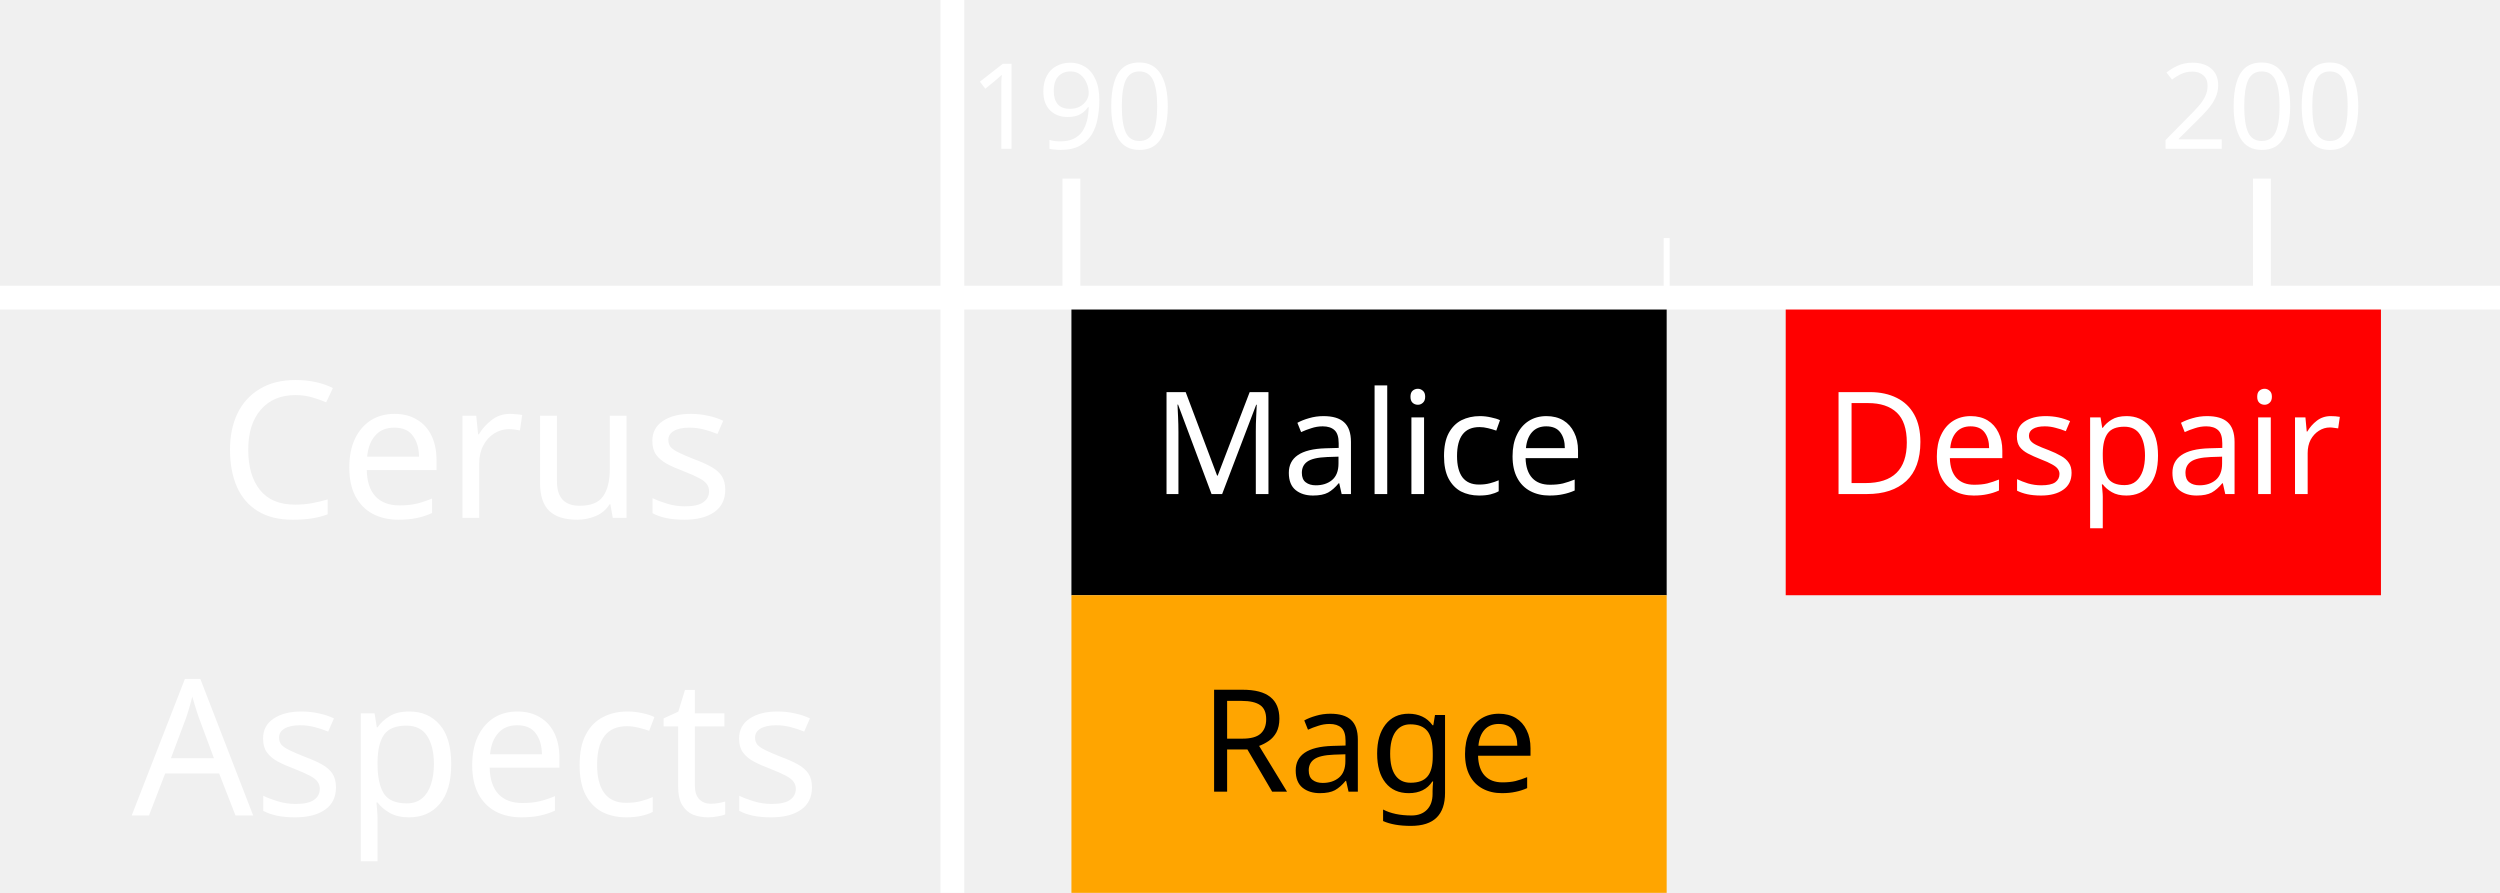
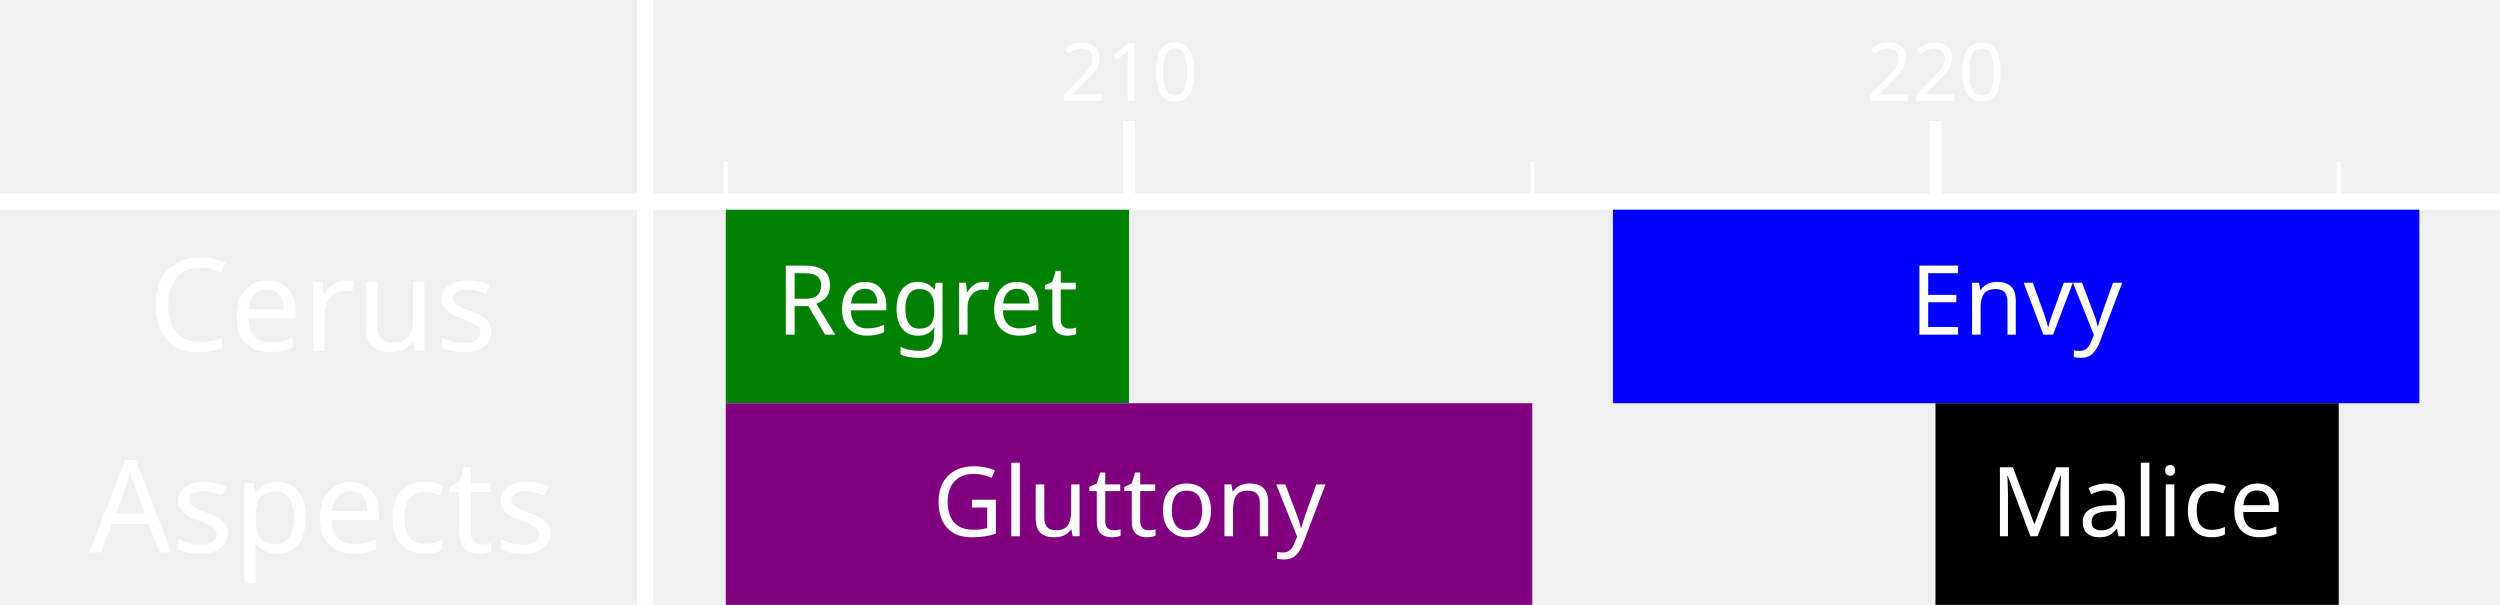
- <svg xmlns="http://www.w3.org/2000/svg" width="210" height="75" viewBox="0 0 210 75">
+ <svg xmlns="http://www.w3.org/2000/svg" width="310" height="75" viewBox="0 0 310 75">
  <defs>
</defs>
  <text x="40.0" y="43.5" font-size="16" fill="white" style="font-family:Segoe UI;text-anchor:middle">Cerus</text>
-   <rect x="90" y="25" width="50" height="25" fill="black" />
-   <text x="115.0" y="41.5" font-size="12" fill="white" style="font-family:Segoe UI;text-anchor:middle">Malice</text>
-   <rect x="150" y="25" width="50" height="25" fill="red" />
-   <text x="175.0" y="41.5" font-size="12" fill="white" style="font-family:Segoe UI;text-anchor:middle">Despair</text>
+   <rect x="90" y="25" width="50" height="25" fill="green" />
+   <text x="115.0" y="41.5" font-size="12" fill="white" style="font-family:Segoe UI;text-anchor:middle">Regret</text>
+   <rect x="200" y="25" width="100" height="25" fill="blue" />
+   <text x="250.0" y="41.5" font-size="12" fill="white" style="font-family:Segoe UI;text-anchor:middle">Envy</text>
  <text x="40.0" y="68.5" font-size="16" fill="white" style="font-family:Segoe UI;text-anchor:middle">Aspects</text>
-   <rect x="90" y="50" width="50" height="25" fill="orange" />
-   <text x="115.0" y="66.5" font-size="12" fill="black" style="font-family:Segoe UI;text-anchor:middle">Rage</text>
-   <path d="M0,25 L210,25" stroke="white" stroke-width="2" />
+   <rect x="90" y="50" width="100" height="25" fill="purple" />
+   <text x="140.0" y="66.5" font-size="12" fill="white" style="font-family:Segoe UI;text-anchor:middle">Gluttony</text>
+   <rect x="240" y="50" width="50" height="25" fill="black" />
+   <text x="265.0" y="66.5" font-size="12" fill="white" style="font-family:Segoe UI;text-anchor:middle">Malice</text>
+   <path d="M0,25 L310,25" stroke="white" stroke-width="2" />
  <path d="M80,0 L80,75" stroke="white" stroke-width="2" />
-   <path d="M90,15.0 L90,25" stroke="white" stroke-width="1.5" />
-   <text x="90.0" y="12.5" font-size="10" fill="white" style="font-family:Segoe UI;text-anchor:middle">190</text>
+   <path d="M90,20.0 L90,25" stroke="white" stroke-width="0.5" />
  <path d="M100,22.5 L100,white" stroke="white" stroke-width="0.3" />
  <path d="M110,22.5 L110,white" stroke="white" stroke-width="0.3" />
  <path d="M120,22.5 L120,white" stroke="white" stroke-width="0.3" />
  <path d="M130,22.5 L130,white" stroke="white" stroke-width="0.3" />
-   <path d="M140,20.0 L140,25" stroke="white" stroke-width="0.5" />
+   <path d="M140,15.0 L140,25" stroke="white" stroke-width="1.5" />
+   <text x="140.0" y="12.5" font-size="10" fill="white" style="font-family:Segoe UI;text-anchor:middle">210</text>
  <path d="M150,22.5 L150,white" stroke="white" stroke-width="0.3" />
  <path d="M160,22.5 L160,white" stroke="white" stroke-width="0.3" />
  <path d="M170,22.5 L170,white" stroke="white" stroke-width="0.3" />
  <path d="M180,22.5 L180,white" stroke="white" stroke-width="0.3" />
-   <path d="M190,15.0 L190,25" stroke="white" stroke-width="1.5" />
-   <text x="190.0" y="12.5" font-size="10" fill="white" style="font-family:Segoe UI;text-anchor:middle">200</text>
+   <path d="M190,20.0 L190,25" stroke="white" stroke-width="0.5" />
  <path d="M200,22.5 L200,white" stroke="white" stroke-width="0.3" />
+   <path d="M210,22.5 L210,white" stroke="white" stroke-width="0.3" />
+   <path d="M220,22.5 L220,white" stroke="white" stroke-width="0.3" />
+   <path d="M230,22.5 L230,white" stroke="white" stroke-width="0.3" />
+   <path d="M240,15.0 L240,25" stroke="white" stroke-width="1.5" />
+   <text x="240.0" y="12.5" font-size="10" fill="white" style="font-family:Segoe UI;text-anchor:middle">220</text>
+   <path d="M250,22.5 L250,white" stroke="white" stroke-width="0.3" />
+   <path d="M260,22.5 L260,white" stroke="white" stroke-width="0.3" />
+   <path d="M270,22.5 L270,white" stroke="white" stroke-width="0.3" />
+   <path d="M280,22.5 L280,white" stroke="white" stroke-width="0.3" />
+   <path d="M290,20.0 L290,25" stroke="white" stroke-width="0.5" />
+   <path d="M300,22.5 L300,white" stroke="white" stroke-width="0.3" />
</svg>
